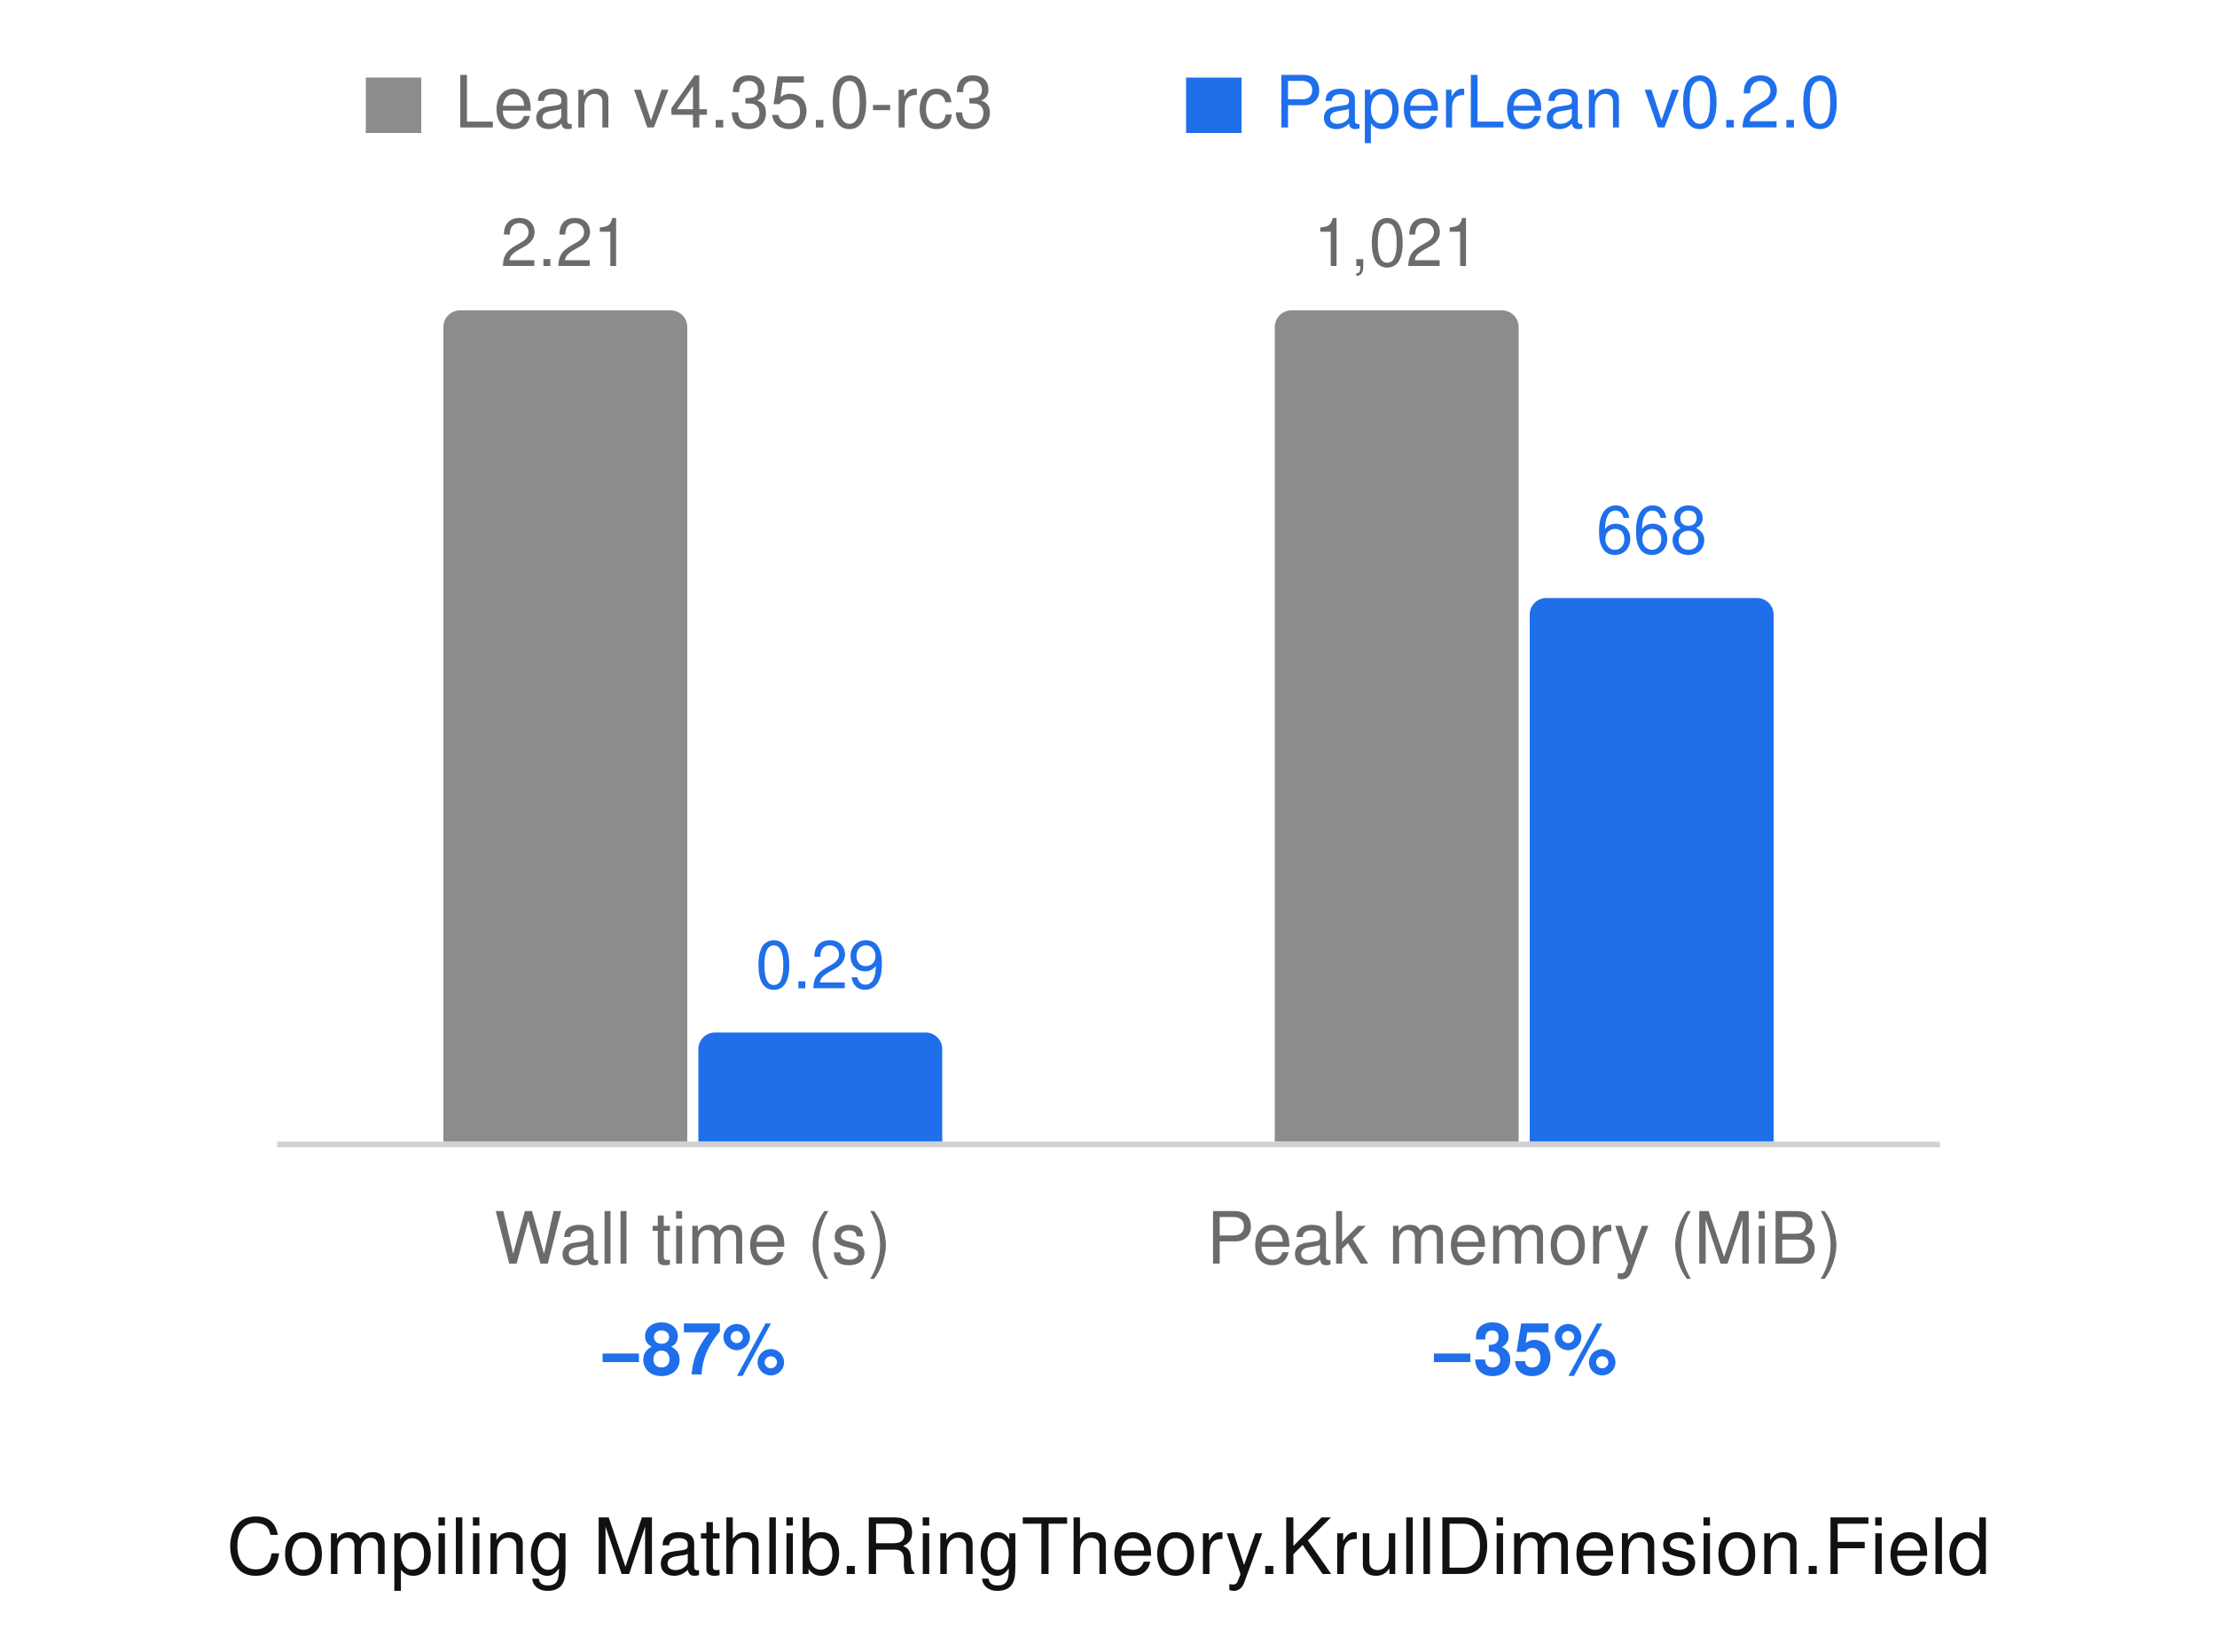
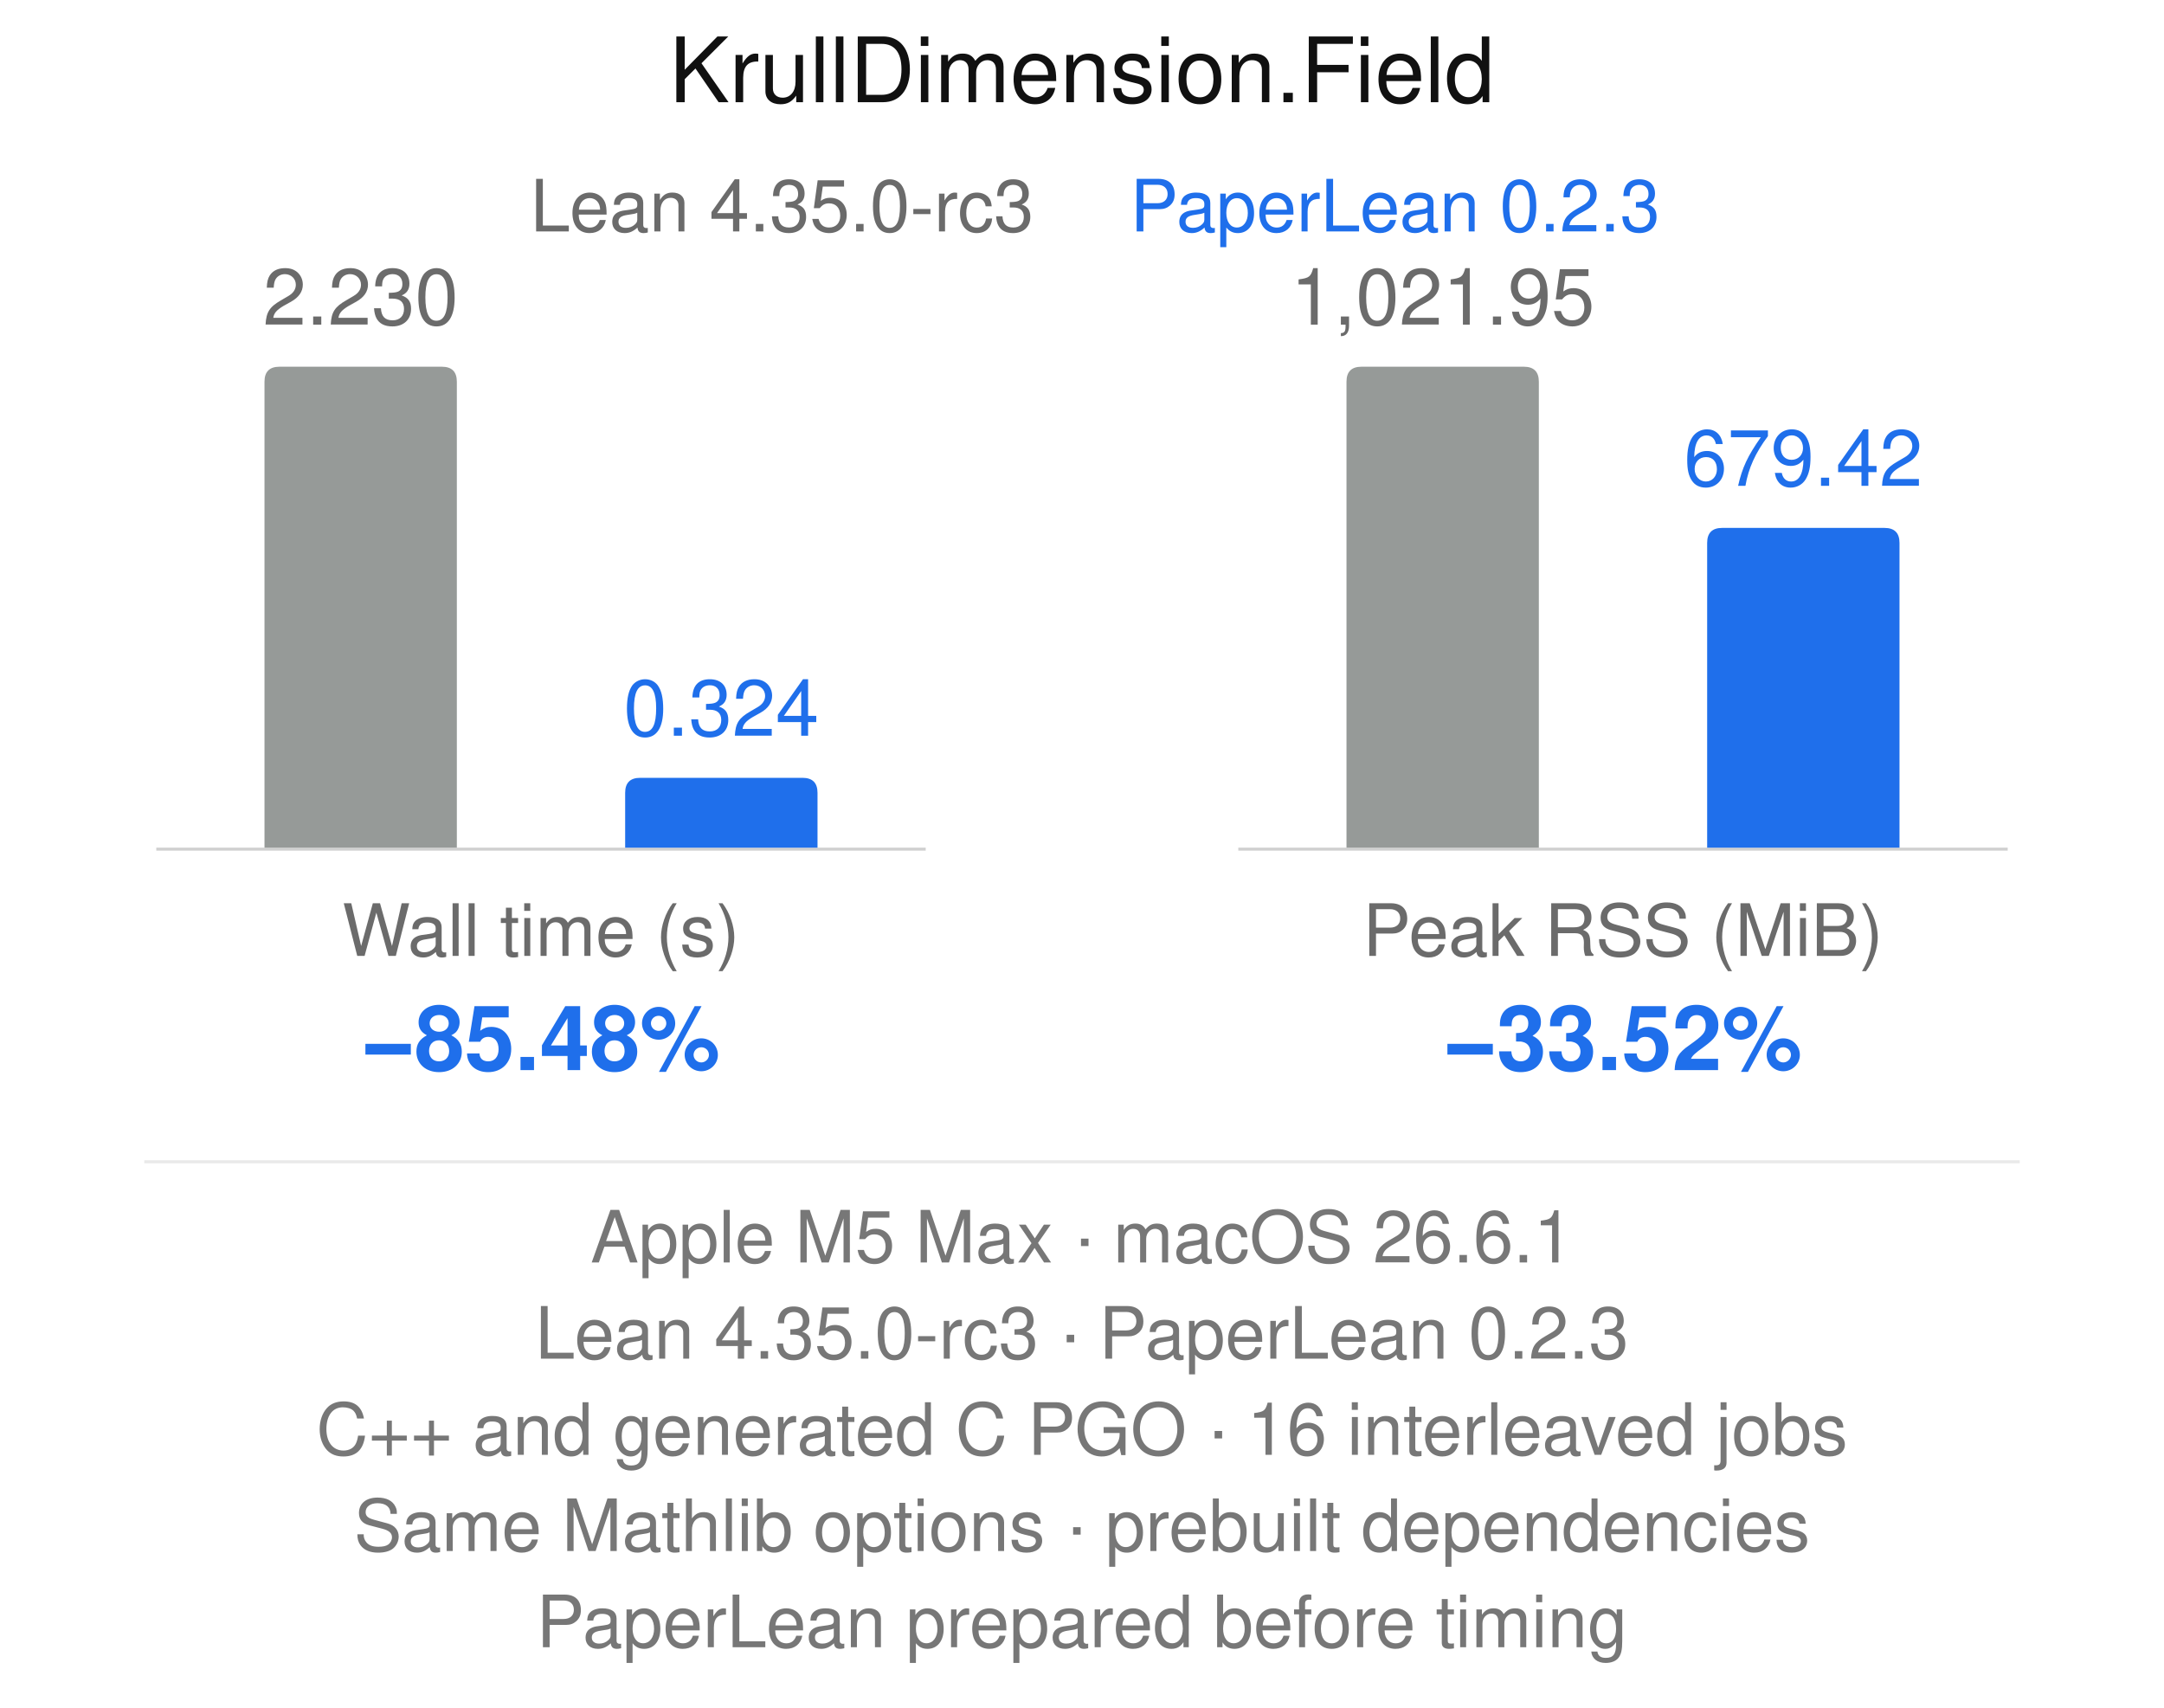
- <svg xmlns="http://www.w3.org/2000/svg" width="400" height="298" viewBox="0 0 400 298" font-family="Helvetica, Arial, sans-serif" font-size="13">
-   <style>.t{fill:#111111}.m{fill:#6b6b6b}.l{fill:#8c8c8c}.p{fill:#1f6feb}.ax{stroke:#d0d0d0}@media (prefers-color-scheme:dark){.t{fill:#e6e6e6}.m{fill:#9a9a9a}.l{fill:#6b6b6b}.p{fill:#4493f8}.ax{stroke:#3a3a3a}}</style>
-   <rect class="l" x="66.0" y="14" width="10" height="10" />
-   <text class="m" x="82.0" y="23">Lean v4.35.0-rc3</text>
-   <rect class="p" x="214.0" y="14" width="10" height="10" />
-   <text class="p" x="230.0" y="23">PaperLean v0.2.0</text>
-   <path class="l" d="M80.0 206v-147.0a3 3 0 0 1 3 -3h38a3 3 0 0 1 3 3v147.0z" />
-   <text class="m" x="102.0" y="48.0" text-anchor="middle" font-size="12">2.21</text>
-   <path class="p" d="M126.0 206v-16.7a3 3 0 0 1 3 -3h38a3 3 0 0 1 3 3v16.7z" />
-   <text class="p" x="148.0" y="178.317" text-anchor="middle" font-size="12">0.29</text>
-   <text class="m" x="125.0" y="228" text-anchor="middle">Wall time (s)</text>
-   <text class="p" x="125.0" y="248" text-anchor="middle" font-weight="bold">−87%</text>
-   <path class="l" d="M230.0 206v-147.0a3 3 0 0 1 3 -3h38a3 3 0 0 1 3 3v147.0z" />
-   <text class="m" x="252.0" y="48.0" text-anchor="middle" font-size="12">1,021</text>
-   <path class="p" d="M276.0 206v-95.1a3 3 0 0 1 3 -3h38a3 3 0 0 1 3 3v95.1z" />
-   <text class="p" x="298.0" y="99.861" text-anchor="middle" font-size="12">668</text>
-   <text class="m" x="275.0" y="228" text-anchor="middle">Peak memory (MiB)</text>
-   <text class="p" x="275.0" y="248" text-anchor="middle" font-weight="bold">−35%</text>
-   <line class="ax" x1="50.0" y1="206.5" x2="350.0" y2="206.5" />
-   <text class="t" x="200.0" y="284" text-anchor="middle" font-size="14">Compiling Mathlib.RingTheory.KrullDimension.Field</text>
+ <svg xmlns="http://www.w3.org/2000/svg" width="720" height="568" viewBox="0 0 720 568" font-family="Helvetica, Arial, sans-serif" role="img" aria-labelledby="title desc">
+   <style>.t{fill:#111111}.m{fill:#6b6b6b}.l{fill:#969A98}.p{fill:#1f6feb}.ax{stroke:#d0d0d0}.sep{stroke:#e9e9e9}.caption{fill:#777777}
+ @media(prefers-color-scheme:dark){.t{fill:#e6e6e6}.m{fill:#9a9a9a}.l{fill:#707875}.p{fill:#4493f8}.ax{stroke:#3a3a3a}.sep{stroke:#282828}.caption{fill:#92999f}}</style>
+   <text class="t" x="360" y="34" font-size="30" text-anchor="middle">KrullDimension.Field</text>
+   <text class="m" x="344" y="77" font-size="24" text-anchor="end">Lean 4.35.0-rc3</text>
+   <text class="p" x="376" y="77" font-size="24" text-anchor="start">PaperLean 0.2.3</text>
+   <line class="ax" x1="52" y1="282.5" x2="308" y2="282.5" />
+   <path class="l" d="M88 282V127.000q0 -5.000 5.000 -5.000h54.000q5.000 0 5.000 5.000V282Z" />
+   <text class="m" x="120" y="108.000" font-size="26" text-anchor="middle">2.230</text>
+   <path class="p" d="M208 282V263.769q0 -5.000 5.000 -5.000h54.000q5.000 0 5.000 5.000V282Z" />
+   <text class="p" x="240" y="244.769" font-size="26" text-anchor="middle">0.324</text>
+   <text class="m" x="180" y="318" font-size="24" text-anchor="middle">Wall time (s)</text>
+   <text class="p" x="180" y="356" font-size="30" text-anchor="middle" font-weight="600">−85.48%</text>
+   <line class="ax" x1="412" y1="282.5" x2="668" y2="282.5" />
+   <path class="l" d="M448 282V127.000q0 -5.000 5.000 -5.000h54.000q5.000 0 5.000 5.000V282Z" />
+   <text class="m" x="480" y="108.000" font-size="26" text-anchor="middle">1,021.95</text>
+   <path class="p" d="M568 282V180.628q0 -5.000 5.000 -5.000h54.000q5.000 0 5.000 5.000V282Z" />
+   <text class="p" x="600" y="161.628" font-size="26" text-anchor="middle">679.42</text>
+   <text class="m" x="540" y="318" font-size="24" text-anchor="middle">Peak RSS (MiB)</text>
+   <text class="p" x="540" y="356" font-size="30" text-anchor="middle" font-weight="600">−33.52%</text>
+   <line class="sep" x1="48" y1="386.5" x2="672" y2="386.5" />
+   <text class="caption" x="360" y="420" font-size="24" text-anchor="middle">Apple M5 Max · macOS 26.6.1</text>
+   <text class="caption" x="360" y="452" font-size="24" text-anchor="middle">Lean 4.35.0-rc3 · PaperLean 0.2.3</text>
+   <text class="caption" x="360" y="484" font-size="24" text-anchor="middle">C++ and generated C PGO · 16 interleaved jobs</text>
+   <text class="caption" x="360" y="516" font-size="24" text-anchor="middle">Same Mathlib options · prebuilt dependencies</text>
+   <text class="caption" x="360" y="548" font-size="24" text-anchor="middle">PaperLean prepared before timing</text>
</svg>
